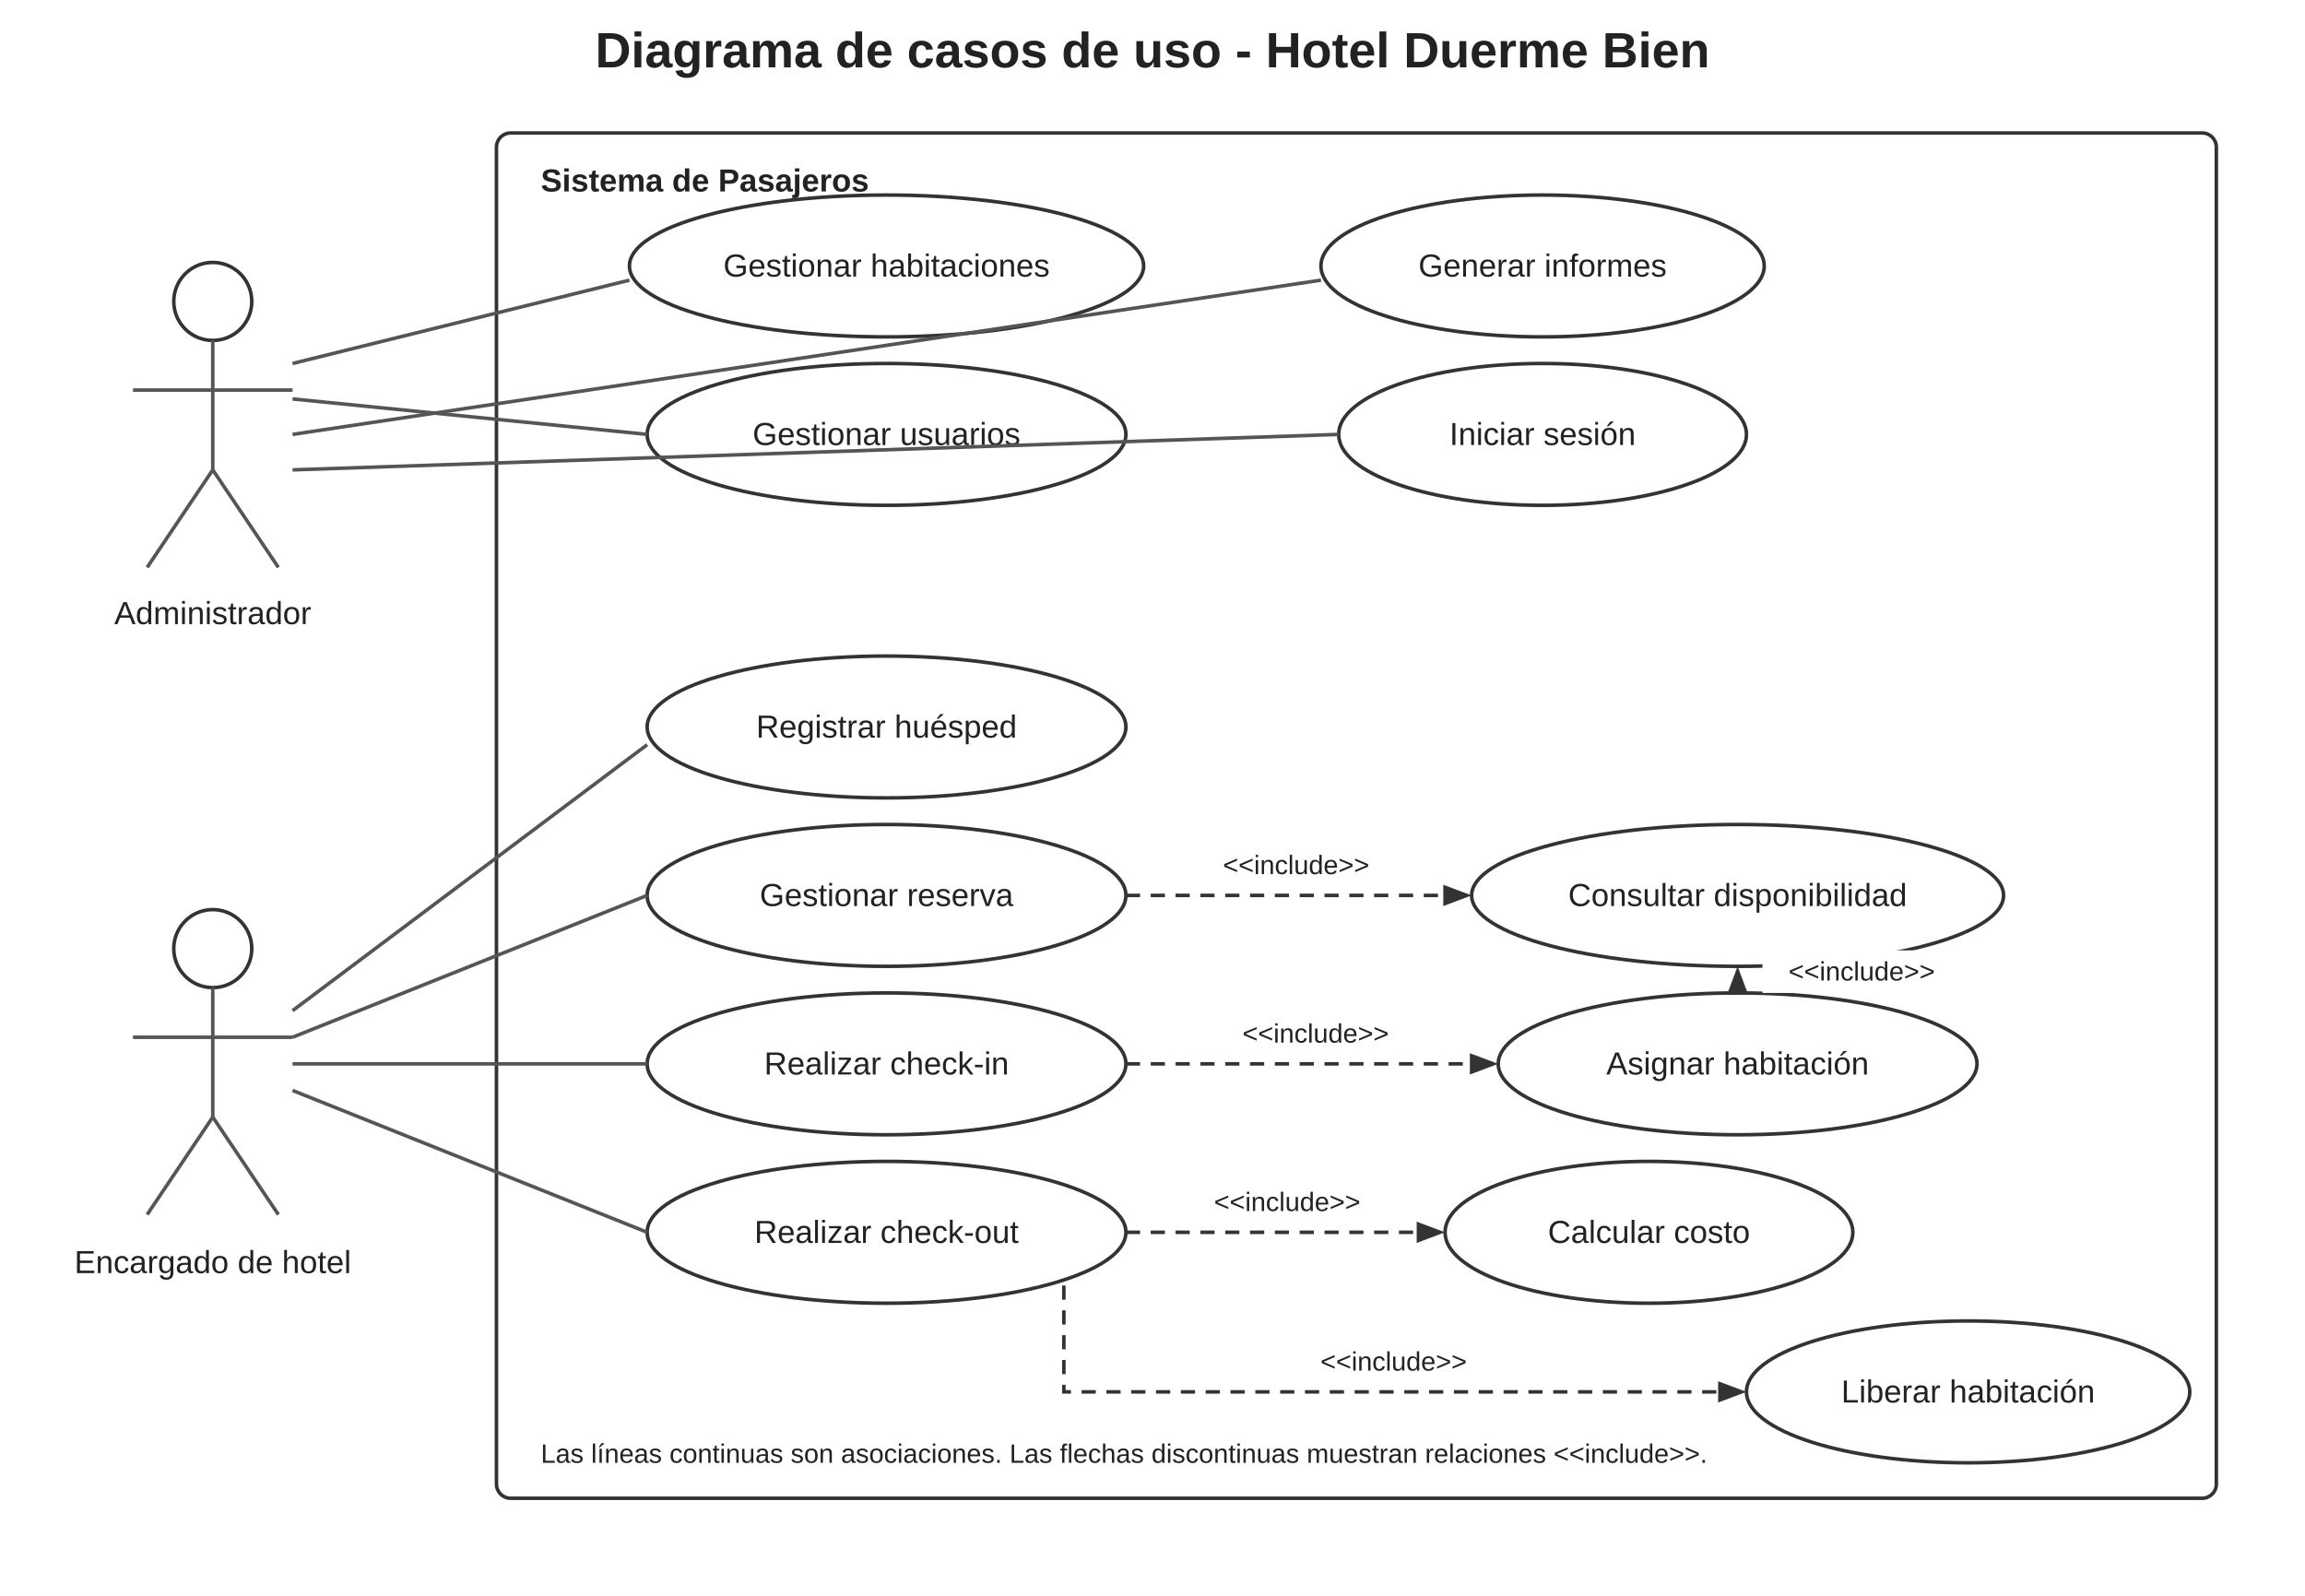
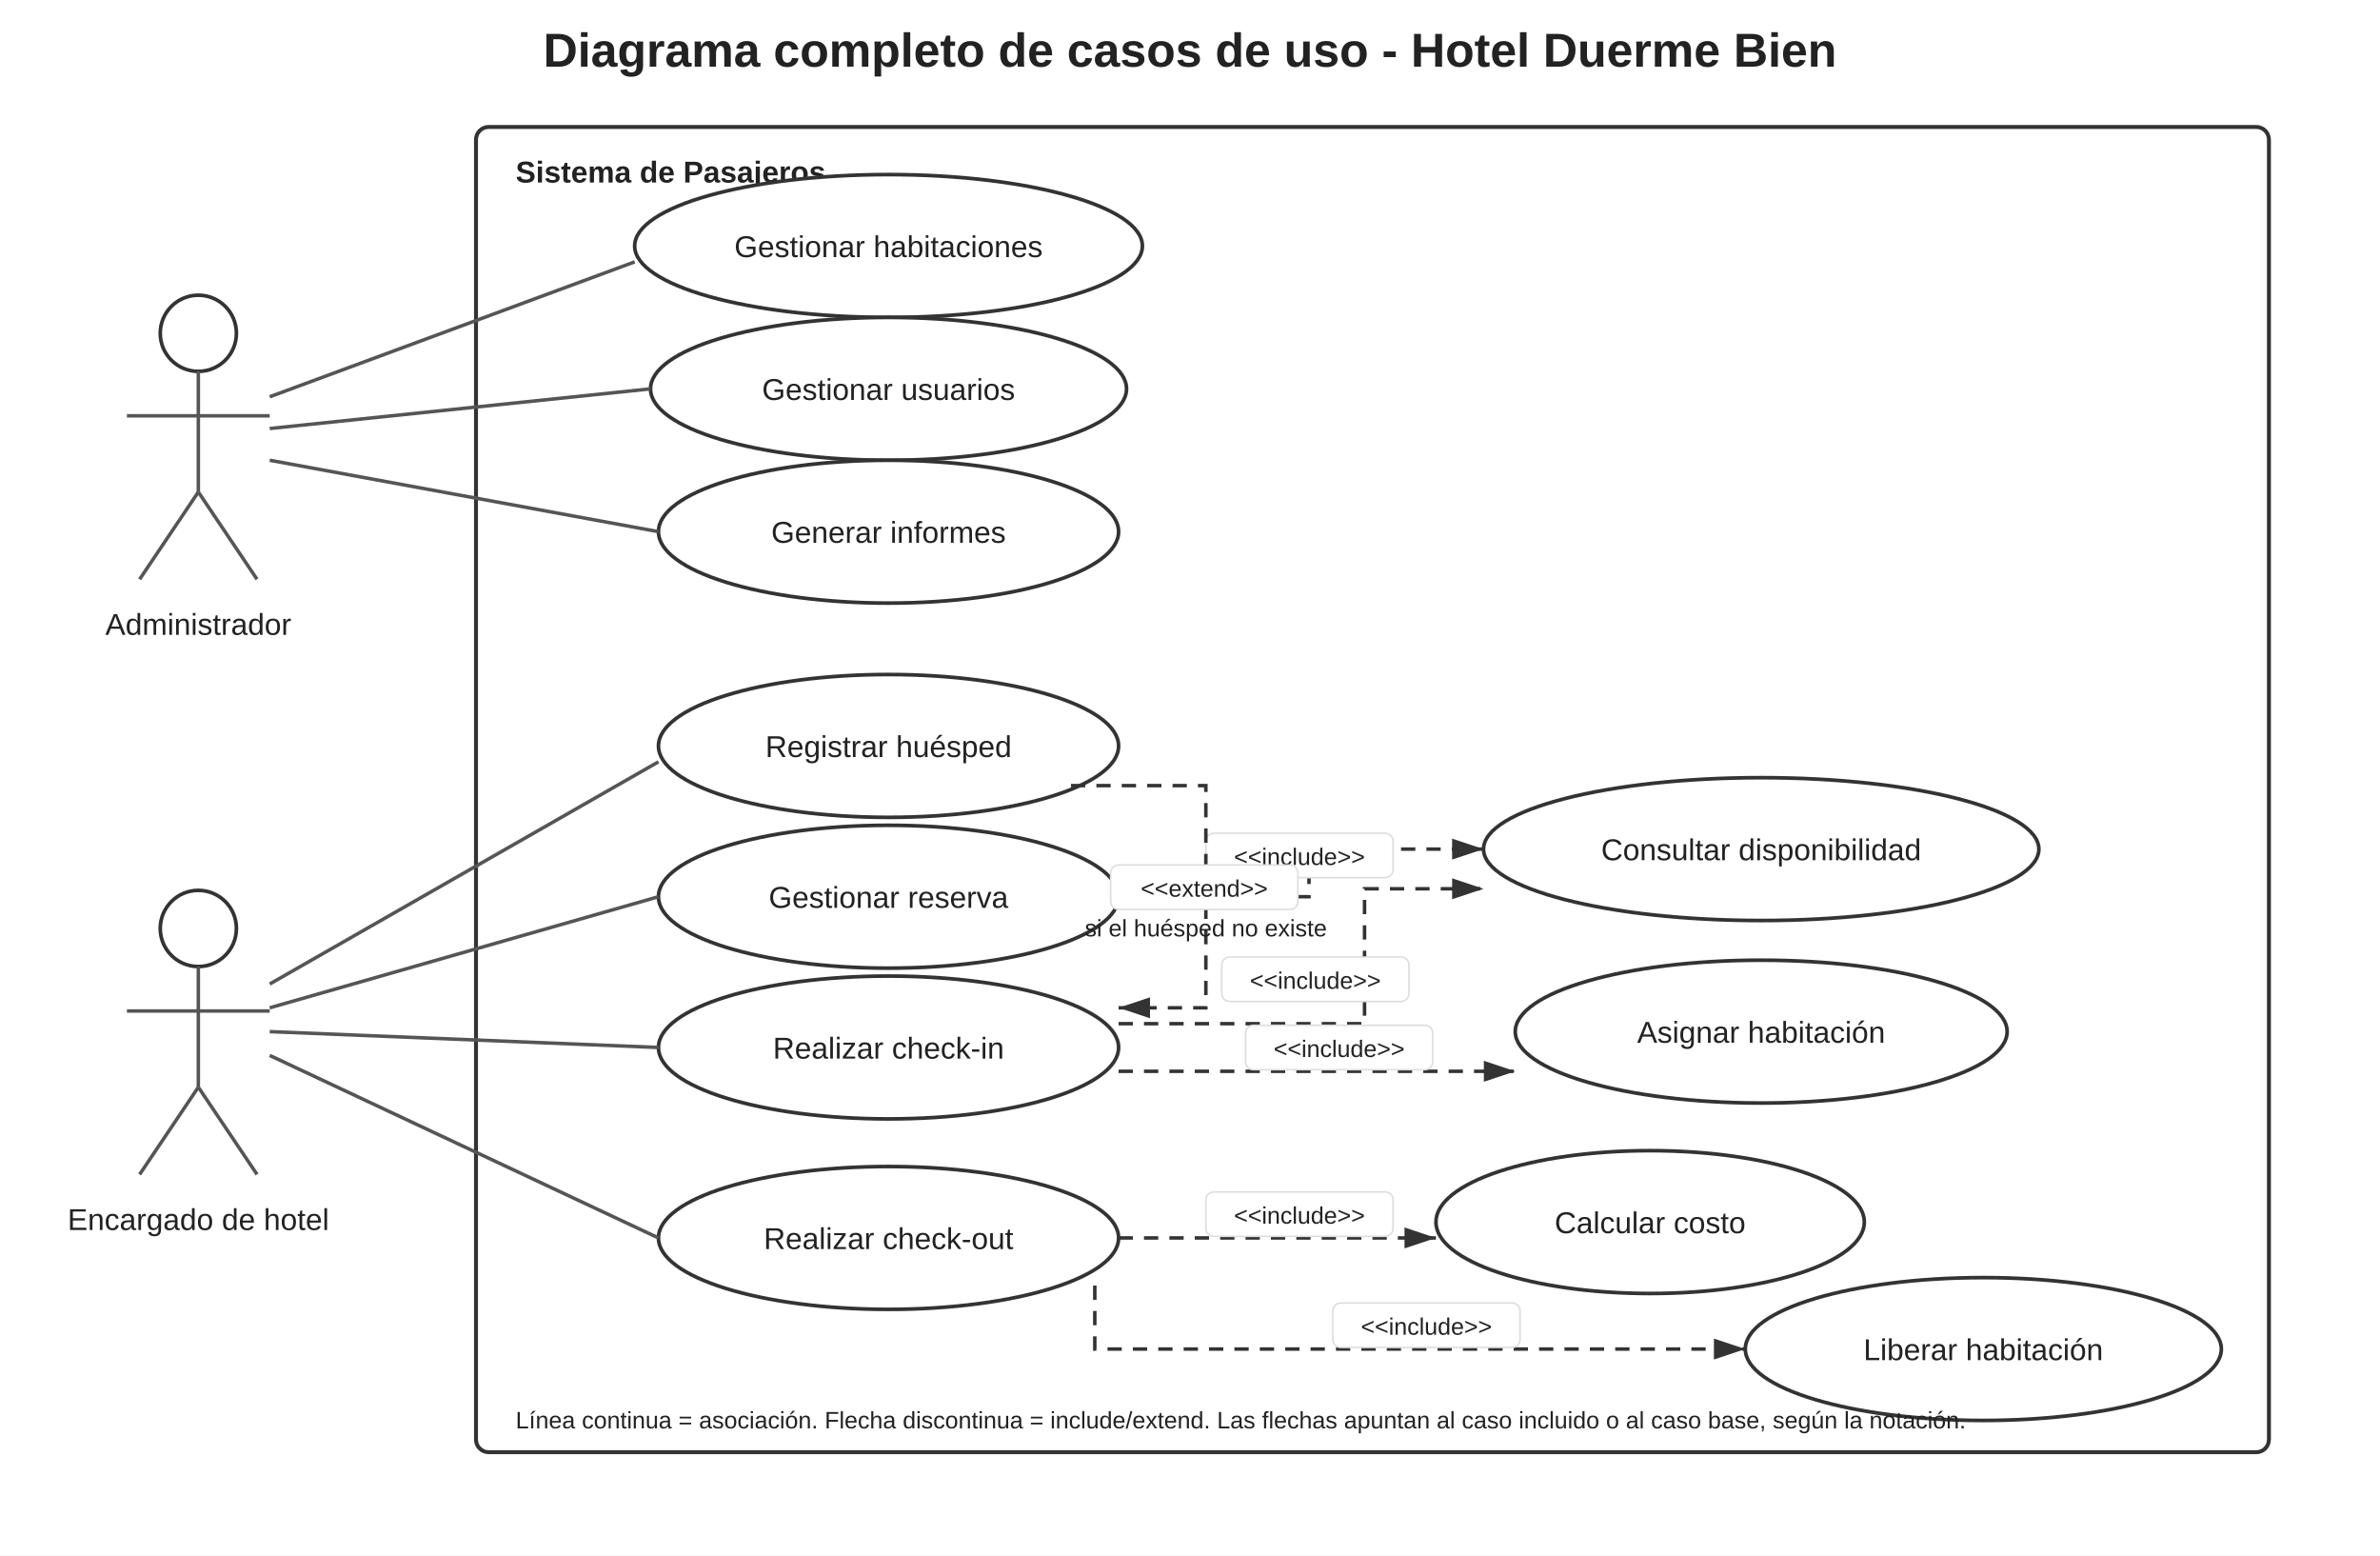
- <svg xmlns="http://www.w3.org/2000/svg" width="1300" height="900" viewBox="0 0 1300 900">
+ <svg xmlns="http://www.w3.org/2000/svg" width="1500" height="980" viewBox="0 0 1500 980">
  <defs>
-     <marker id="arrow" markerWidth="9" markerHeight="9" refX="8" refY="3" orient="auto">
-       <path d="M0,0 L0,6 L8,3 z" fill="#333" />
+     <marker id="arrow" markerWidth="10" markerHeight="10" refX="9" refY="3" orient="auto">
+       <path d="M0,0 L0,6 L9,3 z" fill="#333" />
    </marker>
-     <style>
-     .t{font-family:Arial,sans-serif;fill:#222}.title{font-size:28px;font-weight:700}.label{font-size:18px}.small{font-size:15px}
-     .boundary{fill:#fff;stroke:#333;stroke-width:2}.uc{fill:#fff;stroke:#333;stroke-width:2}
-     .assoc{stroke:#555;stroke-width:2;fill:none}.inc{stroke:#333;stroke-width:2;stroke-dasharray:8 6;fill:none;marker-end:url(#arrow)}
-   </style>
+     <style>.t{font-family:Arial,sans-serif;fill:#222}.title{font-size:30px;font-weight:700}.f{font-size:19px}.s{font-size:15px}.sys{fill:#fff;stroke:#333;stroke-width:2.5}.uc{fill:#fff;stroke:#333;stroke-width:2.3}.assoc{stroke:#555;stroke-width:2.2;fill:none}.dep{stroke:#333;stroke-width:2.2;stroke-dasharray:9 7;fill:none;marker-end:url(#arrow)}.tag{fill:#fff;stroke:#ddd;stroke-width:1}</style>
  </defs>
-   <rect width="1300" height="900" fill="white" />
-   <text x="650" y="38" text-anchor="middle" class="t title">Diagrama de casos de uso - Hotel Duerme Bien</text>
-   <rect x="280" y="75" width="970" height="770" rx="8" class="boundary" />
-   <text x="305" y="108" class="t label" font-weight="700">Sistema de Pasajeros</text>
-   <circle cx="120" cy="170" r="22" fill="white" stroke="#333" stroke-width="2" />
-   <line x1="120" y1="192" x2="120" y2="265" class="assoc" />
-   <line x1="75" y1="220" x2="165" y2="220" class="assoc" />
-   <line x1="120" y1="265" x2="83" y2="320" class="assoc" />
-   <line x1="120" y1="265" x2="157" y2="320" class="assoc" />
-   <text x="120" y="352" text-anchor="middle" class="t label">Administrador</text>
-   <circle cx="120" cy="535" r="22" fill="white" stroke="#333" stroke-width="2" />
-   <line x1="120" y1="557" x2="120" y2="630" class="assoc" />
-   <line x1="75" y1="585" x2="165" y2="585" class="assoc" />
-   <line x1="120" y1="630" x2="83" y2="685" class="assoc" />
-   <line x1="120" y1="630" x2="157" y2="685" class="assoc" />
-   <text x="120" y="718" text-anchor="middle" class="t label">Encargado de hotel</text>
-   <ellipse cx="500" cy="150" rx="145" ry="40" class="uc" />
-   <text x="500" y="156" text-anchor="middle" class="t label">Gestionar habitaciones</text>
-   <ellipse cx="500" cy="245" rx="135" ry="40" class="uc" />
-   <text x="500" y="251" text-anchor="middle" class="t label">Gestionar usuarios</text>
-   <ellipse cx="870" cy="150" rx="125" ry="40" class="uc" />
-   <text x="870" y="156" text-anchor="middle" class="t label">Generar informes</text>
-   <ellipse cx="870" cy="245" rx="115" ry="40" class="uc" />
-   <text x="870" y="251" text-anchor="middle" class="t label">Iniciar sesión</text>
-   <ellipse cx="500" cy="410" rx="135" ry="40" class="uc" />
-   <text x="500" y="416" text-anchor="middle" class="t label">Registrar huésped</text>
-   <ellipse cx="500" cy="505" rx="135" ry="40" class="uc" />
-   <text x="500" y="511" text-anchor="middle" class="t label">Gestionar reserva</text>
-   <ellipse cx="500" cy="600" rx="135" ry="40" class="uc" />
-   <text x="500" y="606" text-anchor="middle" class="t label">Realizar check-in</text>
-   <ellipse cx="500" cy="695" rx="135" ry="40" class="uc" />
-   <text x="500" y="701" text-anchor="middle" class="t label">Realizar check-out</text>
-   <ellipse cx="980" cy="505" rx="150" ry="40" class="uc" />
-   <text x="980" y="511" text-anchor="middle" class="t label">Consultar disponibilidad</text>
-   <ellipse cx="980" cy="600" rx="135" ry="40" class="uc" />
-   <text x="980" y="606" text-anchor="middle" class="t label">Asignar habitación</text>
-   <ellipse cx="930" cy="695" rx="115" ry="40" class="uc" />
-   <text x="930" y="701" text-anchor="middle" class="t label">Calcular costo</text>
-   <ellipse cx="1110" cy="785" rx="125" ry="40" class="uc" />
-   <text x="1110" y="791" text-anchor="middle" class="t label">Liberar habitación</text>
-   <line x1="165" y1="205" x2="355" y2="158" class="assoc" />
-   <line x1="165" y1="225" x2="365" y2="245" class="assoc" />
-   <line x1="165" y1="245" x2="745" y2="158" class="assoc" />
-   <line x1="165" y1="265" x2="755" y2="245" class="assoc" />
-   <line x1="165" y1="570" x2="365" y2="420" class="assoc" />
-   <line x1="165" y1="585" x2="365" y2="505" class="assoc" />
-   <line x1="165" y1="600" x2="365" y2="600" class="assoc" />
-   <line x1="165" y1="615" x2="365" y2="695" class="assoc" />
-   <line x1="635" y1="505" x2="830" y2="505" class="inc" />
-   <rect x="675" y="476" width="112" height="24" fill="white" />
-   <text x="731" y="493" text-anchor="middle" class="t small">&lt;&lt;include&gt;&gt;</text>
-   <line x1="635" y1="600" x2="845" y2="600" class="inc" />
-   <rect x="686" y="571" width="112" height="24" fill="white" />
-   <text x="742" y="588" text-anchor="middle" class="t small">&lt;&lt;include&gt;&gt;</text>
-   <line x1="980" y1="560" x2="980" y2="545" class="inc" />
-   <rect x="994" y="536" width="112" height="24" fill="white" />
-   <text x="1050" y="553" text-anchor="middle" class="t small">&lt;&lt;include&gt;&gt;</text>
-   <line x1="635" y1="695" x2="815" y2="695" class="inc" />
-   <rect x="670" y="666" width="112" height="24" fill="white" />
-   <text x="726" y="683" text-anchor="middle" class="t small">&lt;&lt;include&gt;&gt;</text>
-   <path d="M600 725 L600 785 L985 785" class="inc" />
-   <rect x="730" y="756" width="112" height="24" fill="white" />
-   <text x="786" y="773" text-anchor="middle" class="t small">&lt;&lt;include&gt;&gt;</text>
-   <text x="305" y="825" class="t small">Las líneas continuas son asociaciones. Las flechas discontinuas muestran relaciones &lt;&lt;include&gt;&gt;.</text>
+   <rect width="1500" height="980" fill="white" />
+   <text x="750" y="42" text-anchor="middle" class="t title">Diagrama completo de casos de uso - Hotel Duerme Bien</text>
+   <rect x="300" y="80" width="1130" height="835" rx="8" class="sys" />
+   <text x="325" y="115" class="t f" font-weight="700">Sistema de Pasajeros</text>
+   <circle cx="125" cy="210" r="24" fill="white" stroke="#333" stroke-width="2.3" />
+   <line x1="125" y1="234" x2="125" y2="310" class="assoc" />
+   <line x1="80" y1="262" x2="170" y2="262" class="assoc" />
+   <line x1="125" y1="310" x2="88" y2="365" class="assoc" />
+   <line x1="125" y1="310" x2="162" y2="365" class="assoc" />
+   <text x="125" y="400" text-anchor="middle" class="t f">Administrador</text>
+   <circle cx="125" cy="585" r="24" fill="white" stroke="#333" stroke-width="2.3" />
+   <line x1="125" y1="609" x2="125" y2="685" class="assoc" />
+   <line x1="80" y1="637" x2="170" y2="637" class="assoc" />
+   <line x1="125" y1="685" x2="88" y2="740" class="assoc" />
+   <line x1="125" y1="685" x2="162" y2="740" class="assoc" />
+   <text x="125" y="775" text-anchor="middle" class="t f">Encargado de hotel</text>
+   <ellipse cx="560" cy="155" rx="160" ry="45" class="uc" />
+   <text x="560" y="162" text-anchor="middle" class="t f">Gestionar habitaciones</text>
+   <ellipse cx="560" cy="245" rx="150" ry="45" class="uc" />
+   <text x="560" y="252" text-anchor="middle" class="t f">Gestionar usuarios</text>
+   <ellipse cx="560" cy="335" rx="145" ry="45" class="uc" />
+   <text x="560" y="342" text-anchor="middle" class="t f">Generar informes</text>
+   <ellipse cx="560" cy="470" rx="145" ry="45" class="uc" />
+   <text x="560" y="477" text-anchor="middle" class="t f">Registrar huésped</text>
+   <ellipse cx="560" cy="565" rx="145" ry="45" class="uc" />
+   <text x="560" y="572" text-anchor="middle" class="t f">Gestionar reserva</text>
+   <ellipse cx="560" cy="660" rx="145" ry="45" class="uc" />
+   <text x="560" y="667" text-anchor="middle" class="t f">Realizar check-in</text>
+   <ellipse cx="560" cy="780" rx="145" ry="45" class="uc" />
+   <text x="560" y="787" text-anchor="middle" class="t f">Realizar check-out</text>
+   <ellipse cx="1110" cy="535" rx="175" ry="45" class="uc" />
+   <text x="1110" y="542" text-anchor="middle" class="t f">Consultar disponibilidad</text>
+   <ellipse cx="1110" cy="650" rx="155" ry="45" class="uc" />
+   <text x="1110" y="657" text-anchor="middle" class="t f">Asignar habitación</text>
+   <ellipse cx="1040" cy="770" rx="135" ry="45" class="uc" />
+   <text x="1040" y="777" text-anchor="middle" class="t f">Calcular costo</text>
+   <ellipse cx="1250" cy="850" rx="150" ry="45" class="uc" />
+   <text x="1250" y="857" text-anchor="middle" class="t f">Liberar habitación</text>
+   <line x1="170" y1="250" x2="400" y2="165" class="assoc" />
+   <line x1="170" y1="270" x2="410" y2="245" class="assoc" />
+   <line x1="170" y1="290" x2="415" y2="335" class="assoc" />
+   <line x1="170" y1="620" x2="415" y2="480" class="assoc" />
+   <line x1="170" y1="635" x2="415" y2="565" class="assoc" />
+   <line x1="170" y1="650" x2="415" y2="660" class="assoc" />
+   <line x1="170" y1="665" x2="415" y2="780" class="assoc" />
+   <path d="M705 565 H825 V535 H935" class="dep" />
+   <rect x="760" y="525" width="118" height="28" rx="5" class="tag" />
+   <text x="819" y="545" text-anchor="middle" class="t s">&lt;&lt;include&gt;&gt;</text>
+   <path d="M705 645 H860 V560 H935" class="dep" />
+   <rect x="770" y="603" width="118" height="28" rx="5" class="tag" />
+   <text x="829" y="623" text-anchor="middle" class="t s">&lt;&lt;include&gt;&gt;</text>
+   <path d="M705 675 H955" class="dep" />
+   <rect x="785" y="646" width="118" height="28" rx="5" class="tag" />
+   <text x="844" y="666" text-anchor="middle" class="t s">&lt;&lt;include&gt;&gt;</text>
+   <path d="M675 495 H760 V635 H705" class="dep" />
+   <rect x="700" y="545" width="118" height="28" rx="5" class="tag" />
+   <text x="759" y="565" text-anchor="middle" class="t s">&lt;&lt;extend&gt;&gt;</text>
+   <text x="760" y="590" text-anchor="middle" class="t s">si el huésped no existe</text>
+   <path d="M705 780 H905" class="dep" />
+   <rect x="760" y="751" width="118" height="28" rx="5" class="tag" />
+   <text x="819" y="771" text-anchor="middle" class="t s">&lt;&lt;include&gt;&gt;</text>
+   <path d="M690 810 V850 H1100" class="dep" />
+   <rect x="840" y="821" width="118" height="28" rx="5" class="tag" />
+   <text x="899" y="841" text-anchor="middle" class="t s">&lt;&lt;include&gt;&gt;</text>
+   <text x="325" y="900" class="t s">Línea continua = asociación. Flecha discontinua = include/extend. Las flechas apuntan al caso incluido o al caso base, según la notación.</text>
</svg>
